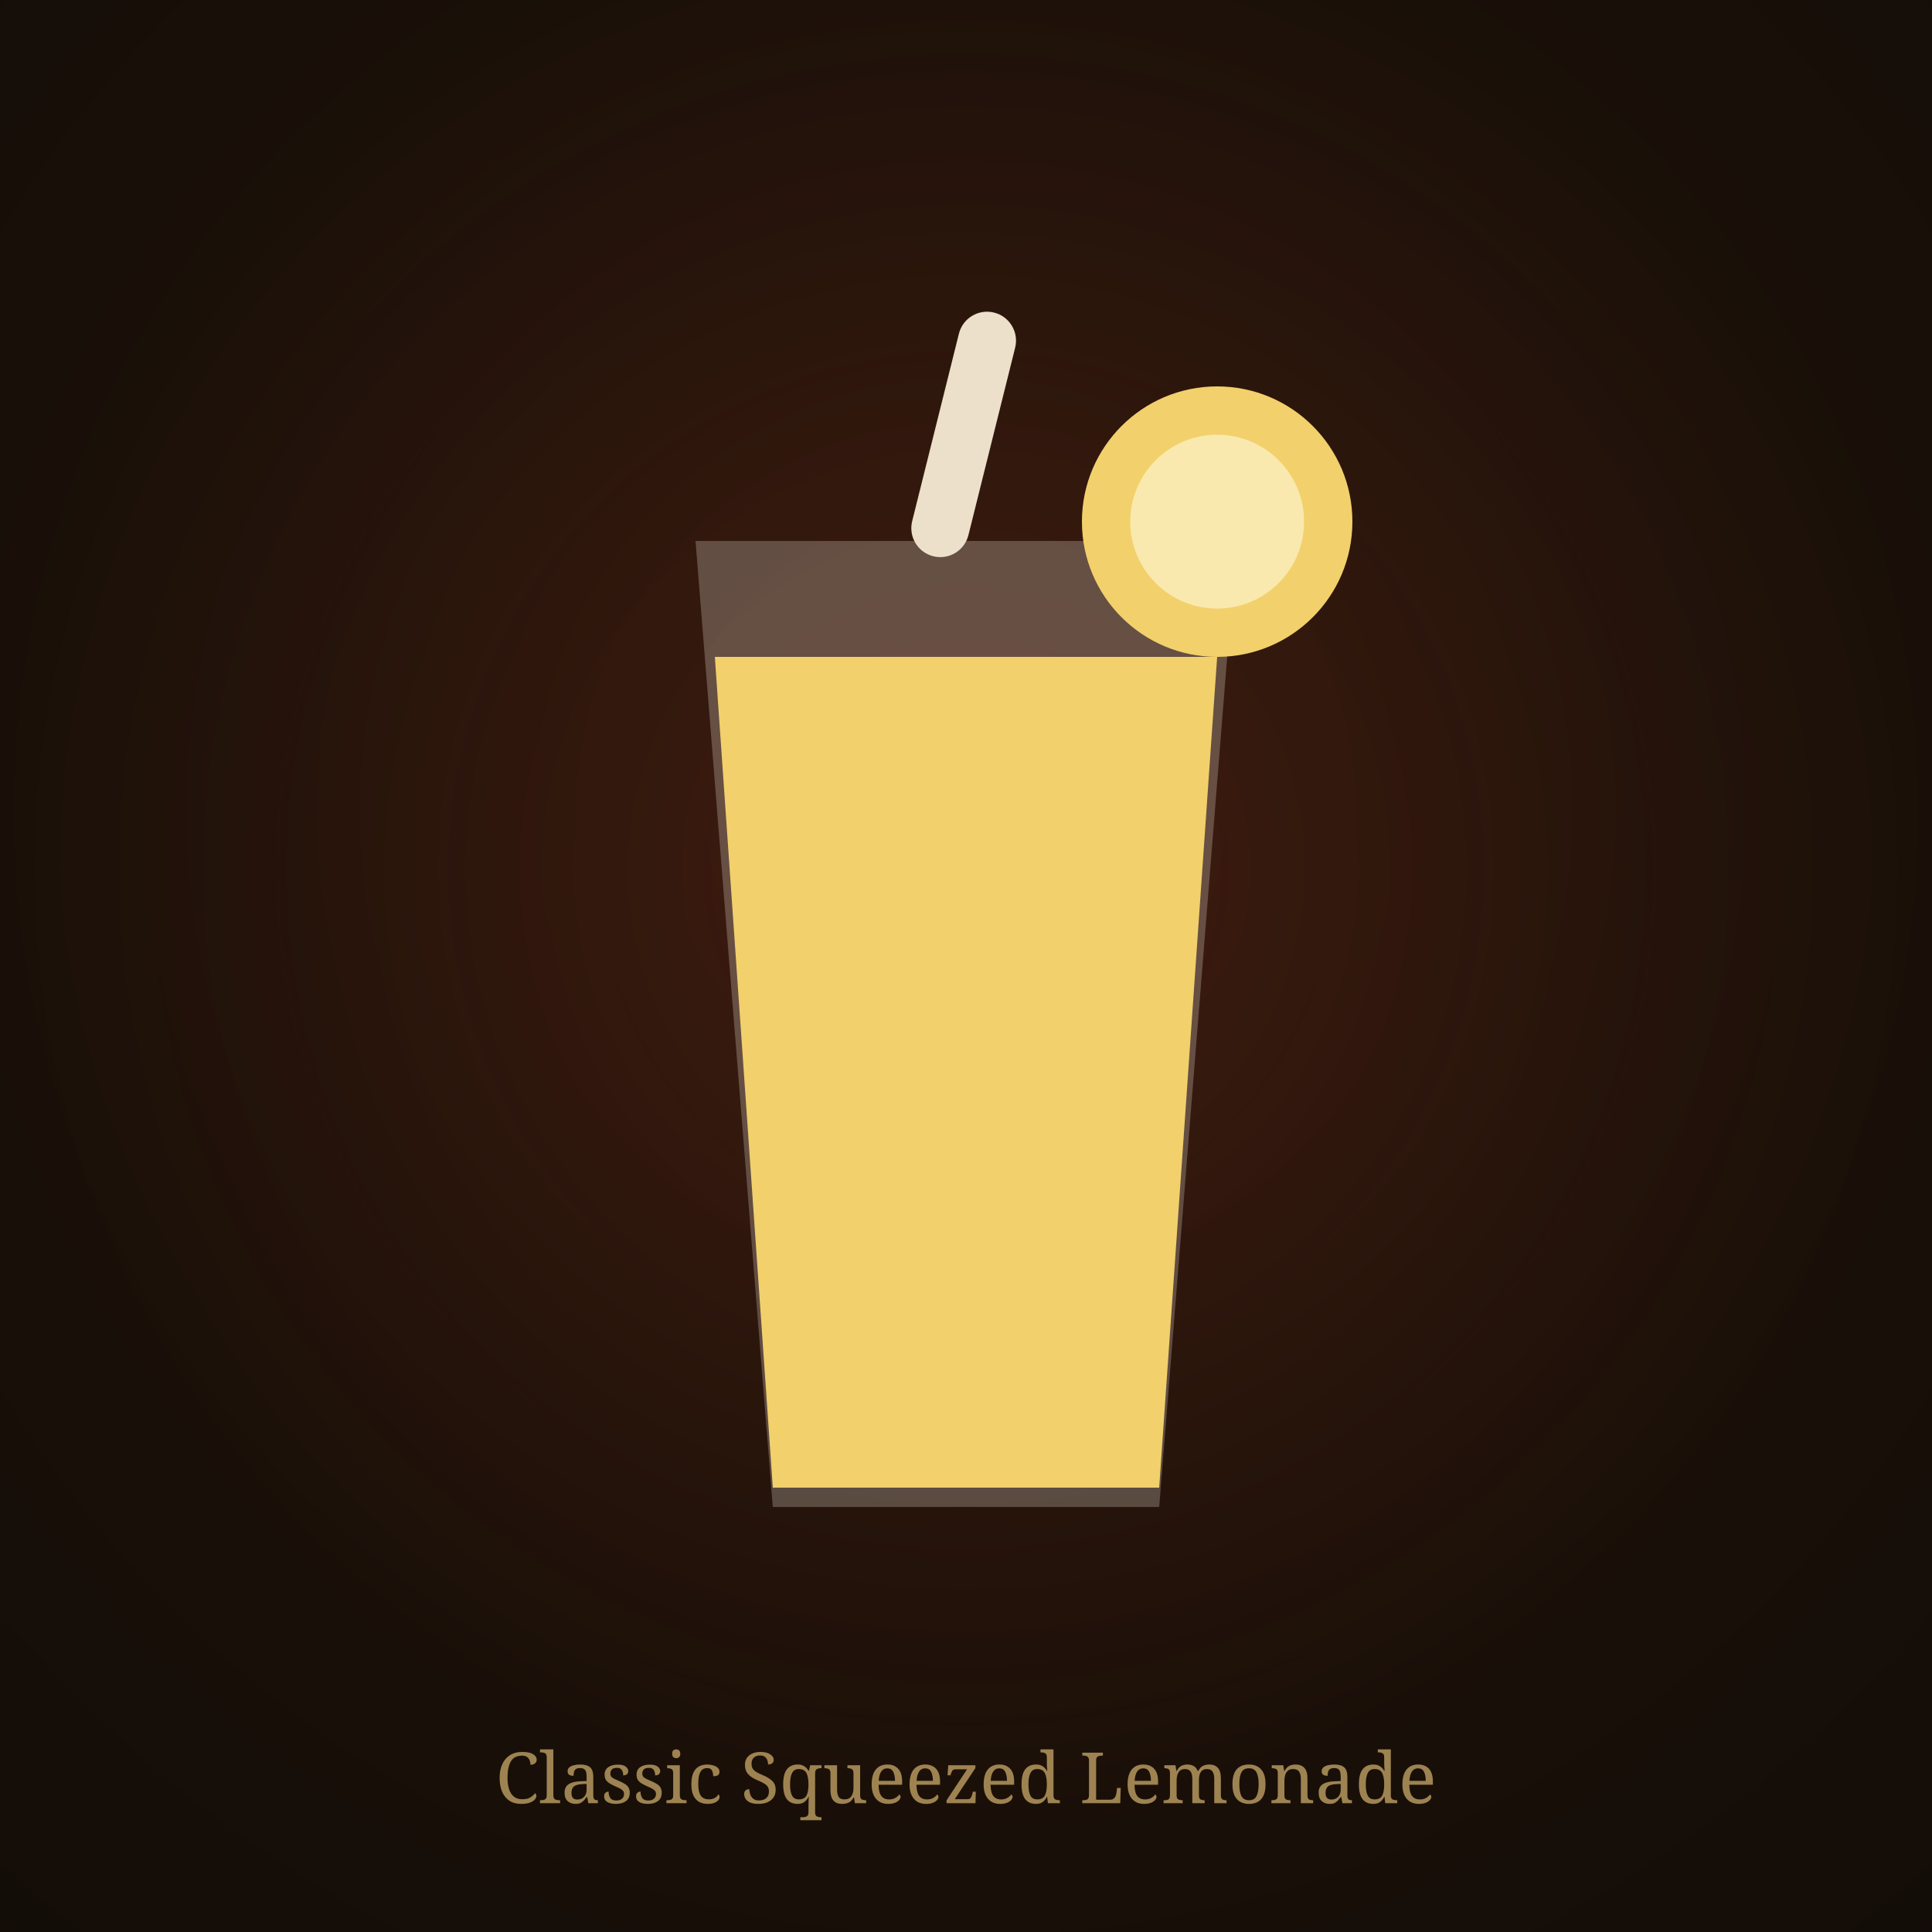
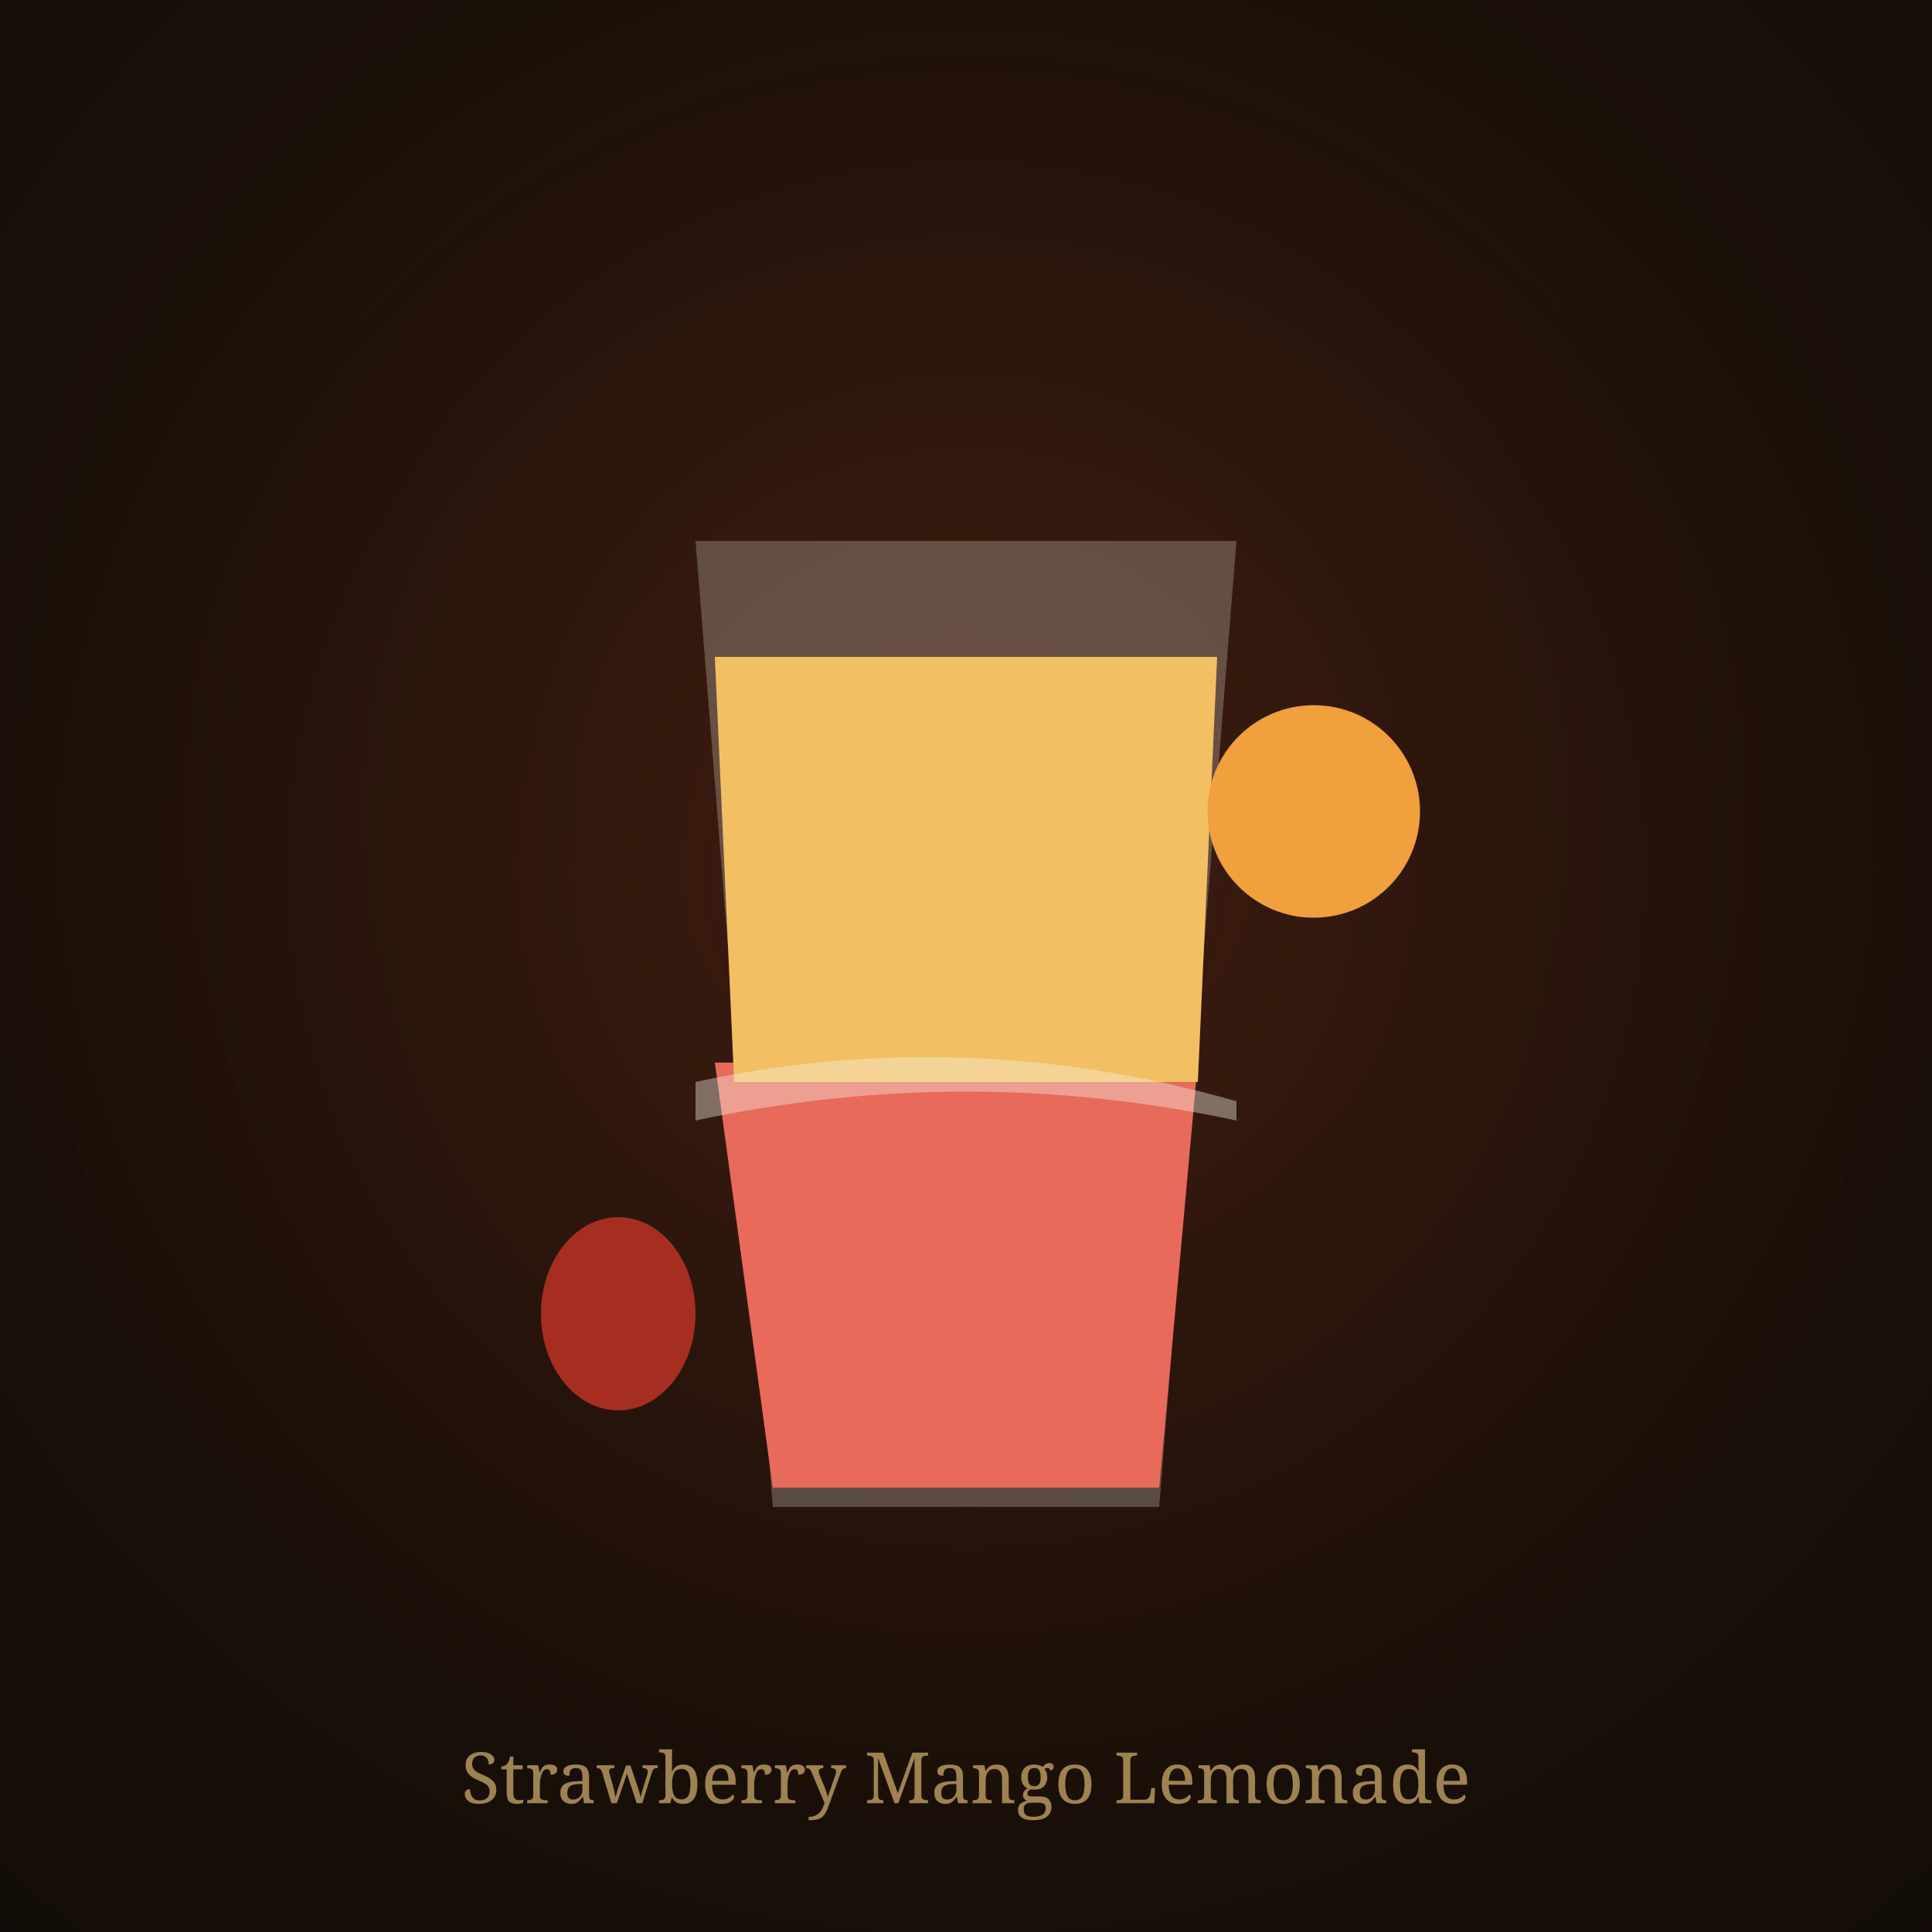
<svg xmlns="http://www.w3.org/2000/svg" width="600" height="600" viewBox="0 0 600 600">
  <defs>
    <radialGradient id="bg" cx="50%" cy="42%" r="80%">
      <stop offset="0%" stop-color="#241509" />
      <stop offset="100%" stop-color="#120C08" />
    </radialGradient>
    <radialGradient id="halo" cx="50%" cy="45%" r="50%">
      <stop offset="0%" stop-color="#C8402E" stop-opacity="0.18" />
      <stop offset="100%" stop-color="#C8402E" stop-opacity="0" />
    </radialGradient>
  </defs>
  <rect width="600" height="600" fill="url(#bg)" />
  <rect width="600" height="600" fill="url(#halo)" />
  <path d="M216 168 L384 168 L360 468 L240 468 Z" fill="#F6EFE3" opacity="0.25" />
-   <path d="M222 204 L378 204 L360 462 L240 462 Z" fill="#F2D06B" />
-   <circle cx="378" cy="162" r="42" fill="#F2D06B" />
-   <circle cx="378" cy="162" r="27" fill="#F9E9AE" />
-   <rect x="291" y="96" width="18" height="78" rx="9" fill="#ECE0CB" transform="rotate(14 300 132)" />
-   <text x="300" y="560" text-anchor="middle" font-family="Georgia, serif" font-size="22" fill="#C9A96A" opacity="0.75">Classic Squeezed Lemonade</text>
+   <path d="M222 330 L372 330 L360 462 L240 462 Z" fill="#E86A5B" />
+   <path d="M222 204 L378 204 L372 336 L228 336 Z" fill="#F2C063" />
+   <path d="M216 336 Q300 318 384 342 L384 348 Q300 330 216 348 Z" fill="#F6EFE3" opacity="0.4" />
+   <g fill="#A62E20">
+     <ellipse cx="192" cy="408" rx="24" ry="30" />
+   </g>
+   <circle cx="408" cy="252" r="33" fill="#F0A03C" />
+   <text x="300" y="560" text-anchor="middle" font-family="Georgia, serif" font-size="22" fill="#C9A96A" opacity="0.75">Strawberry Mango Lemonade</text>
</svg>
